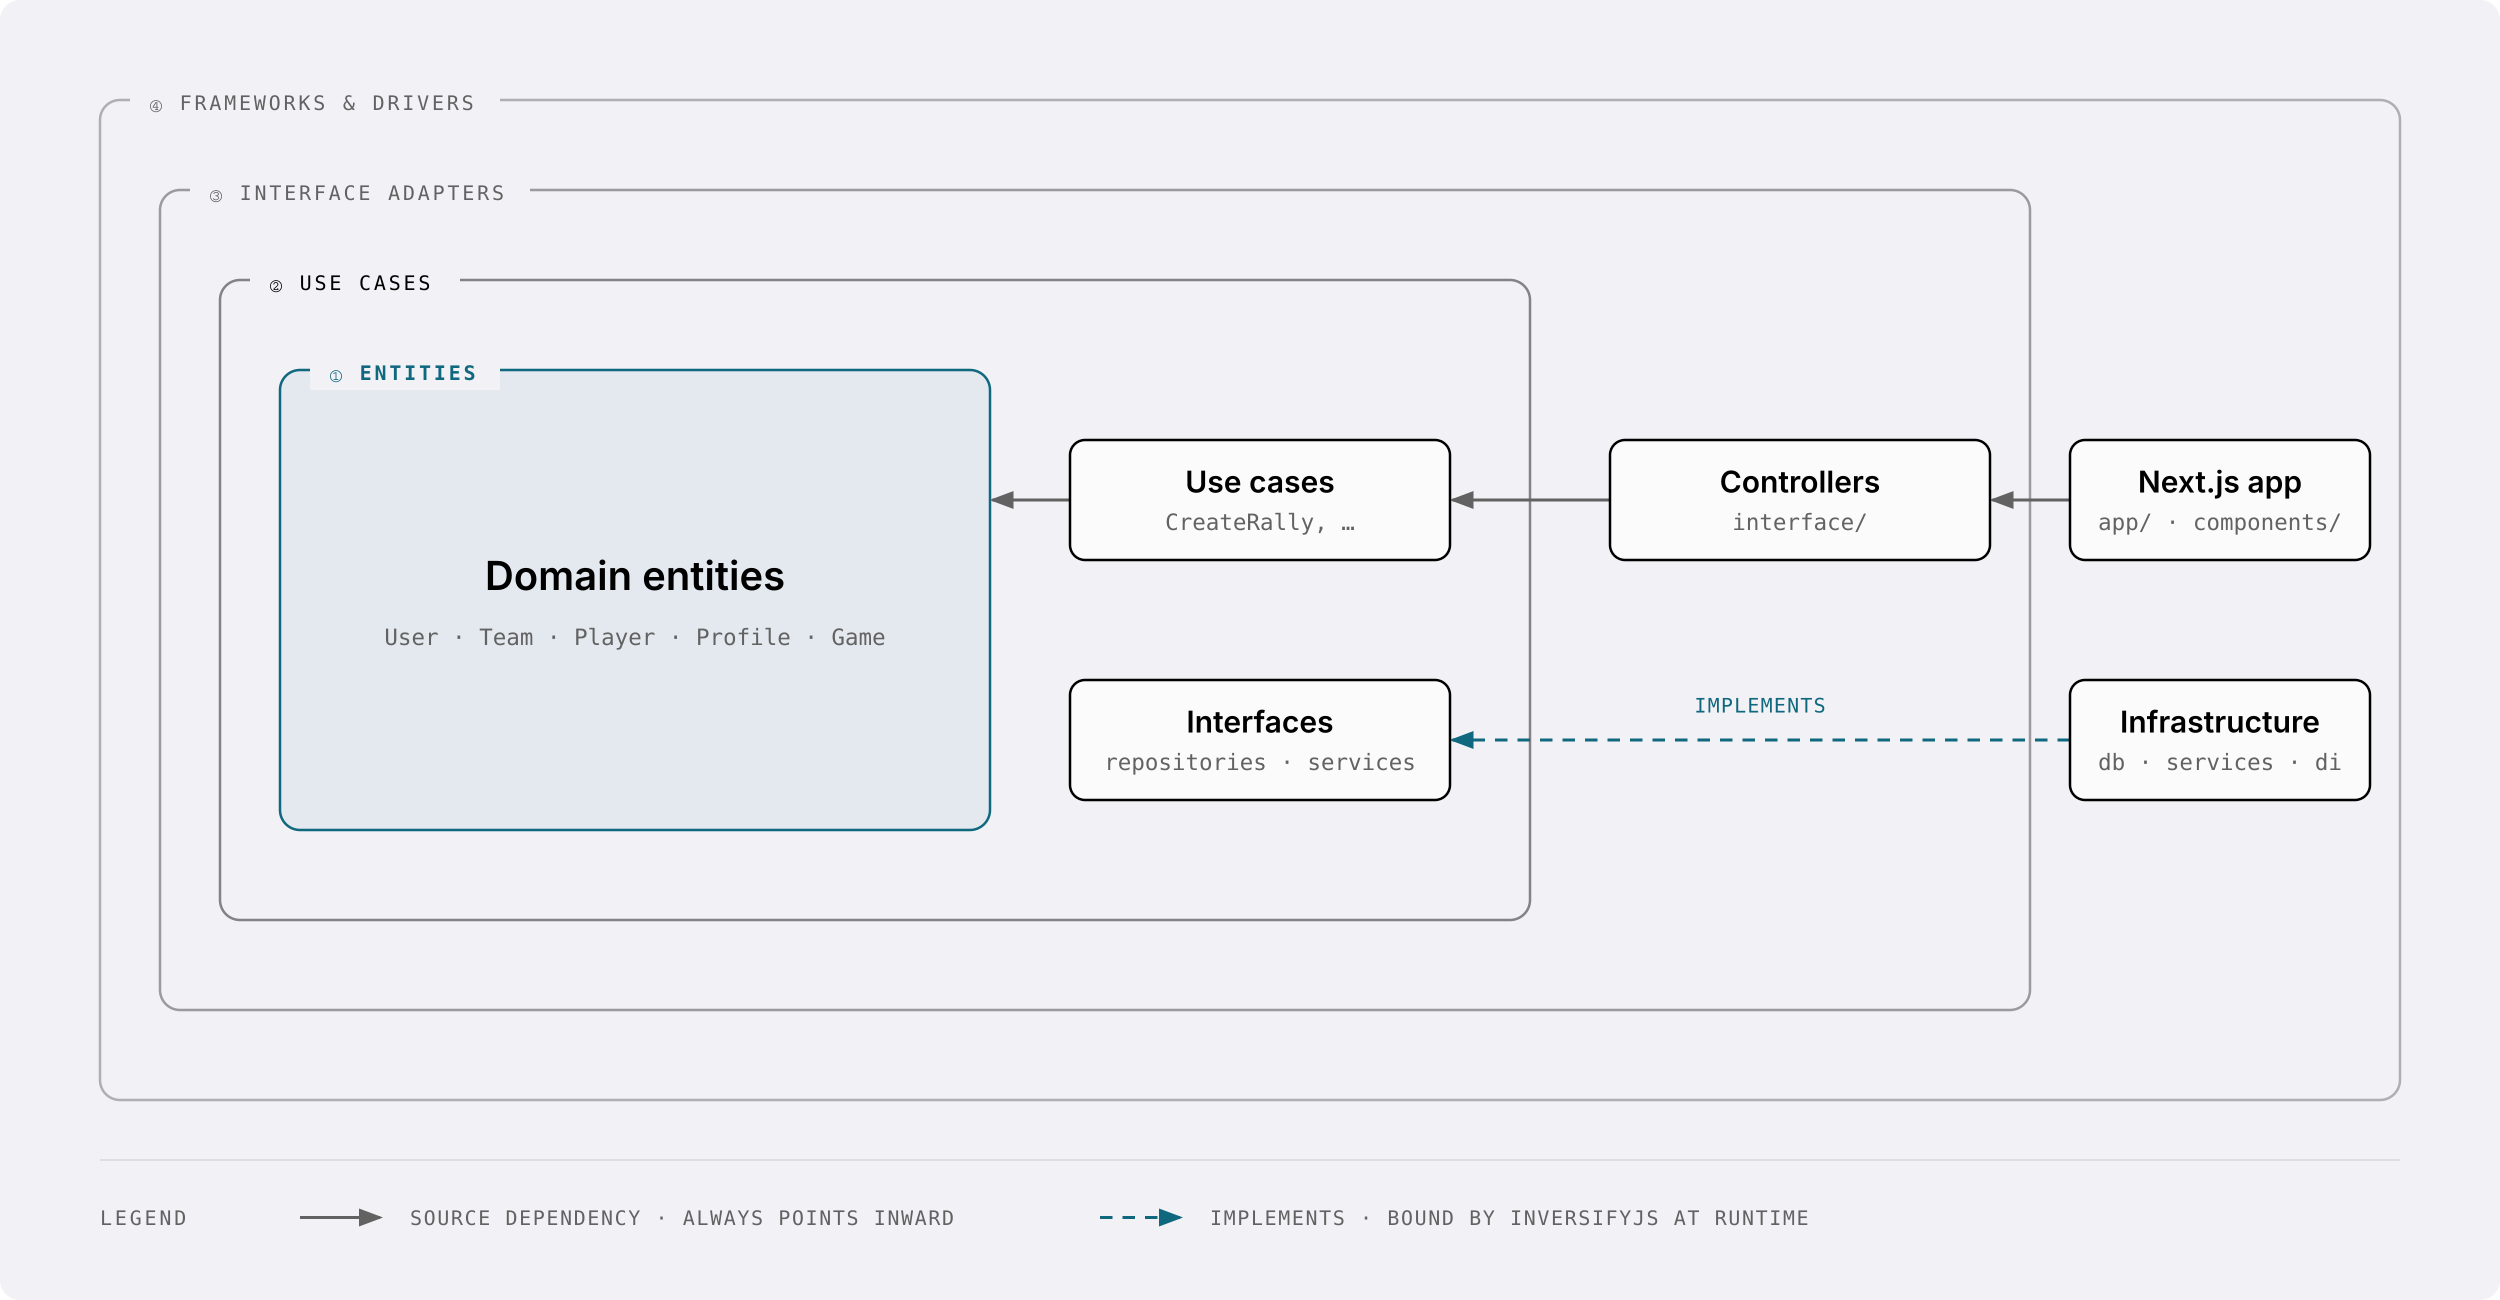
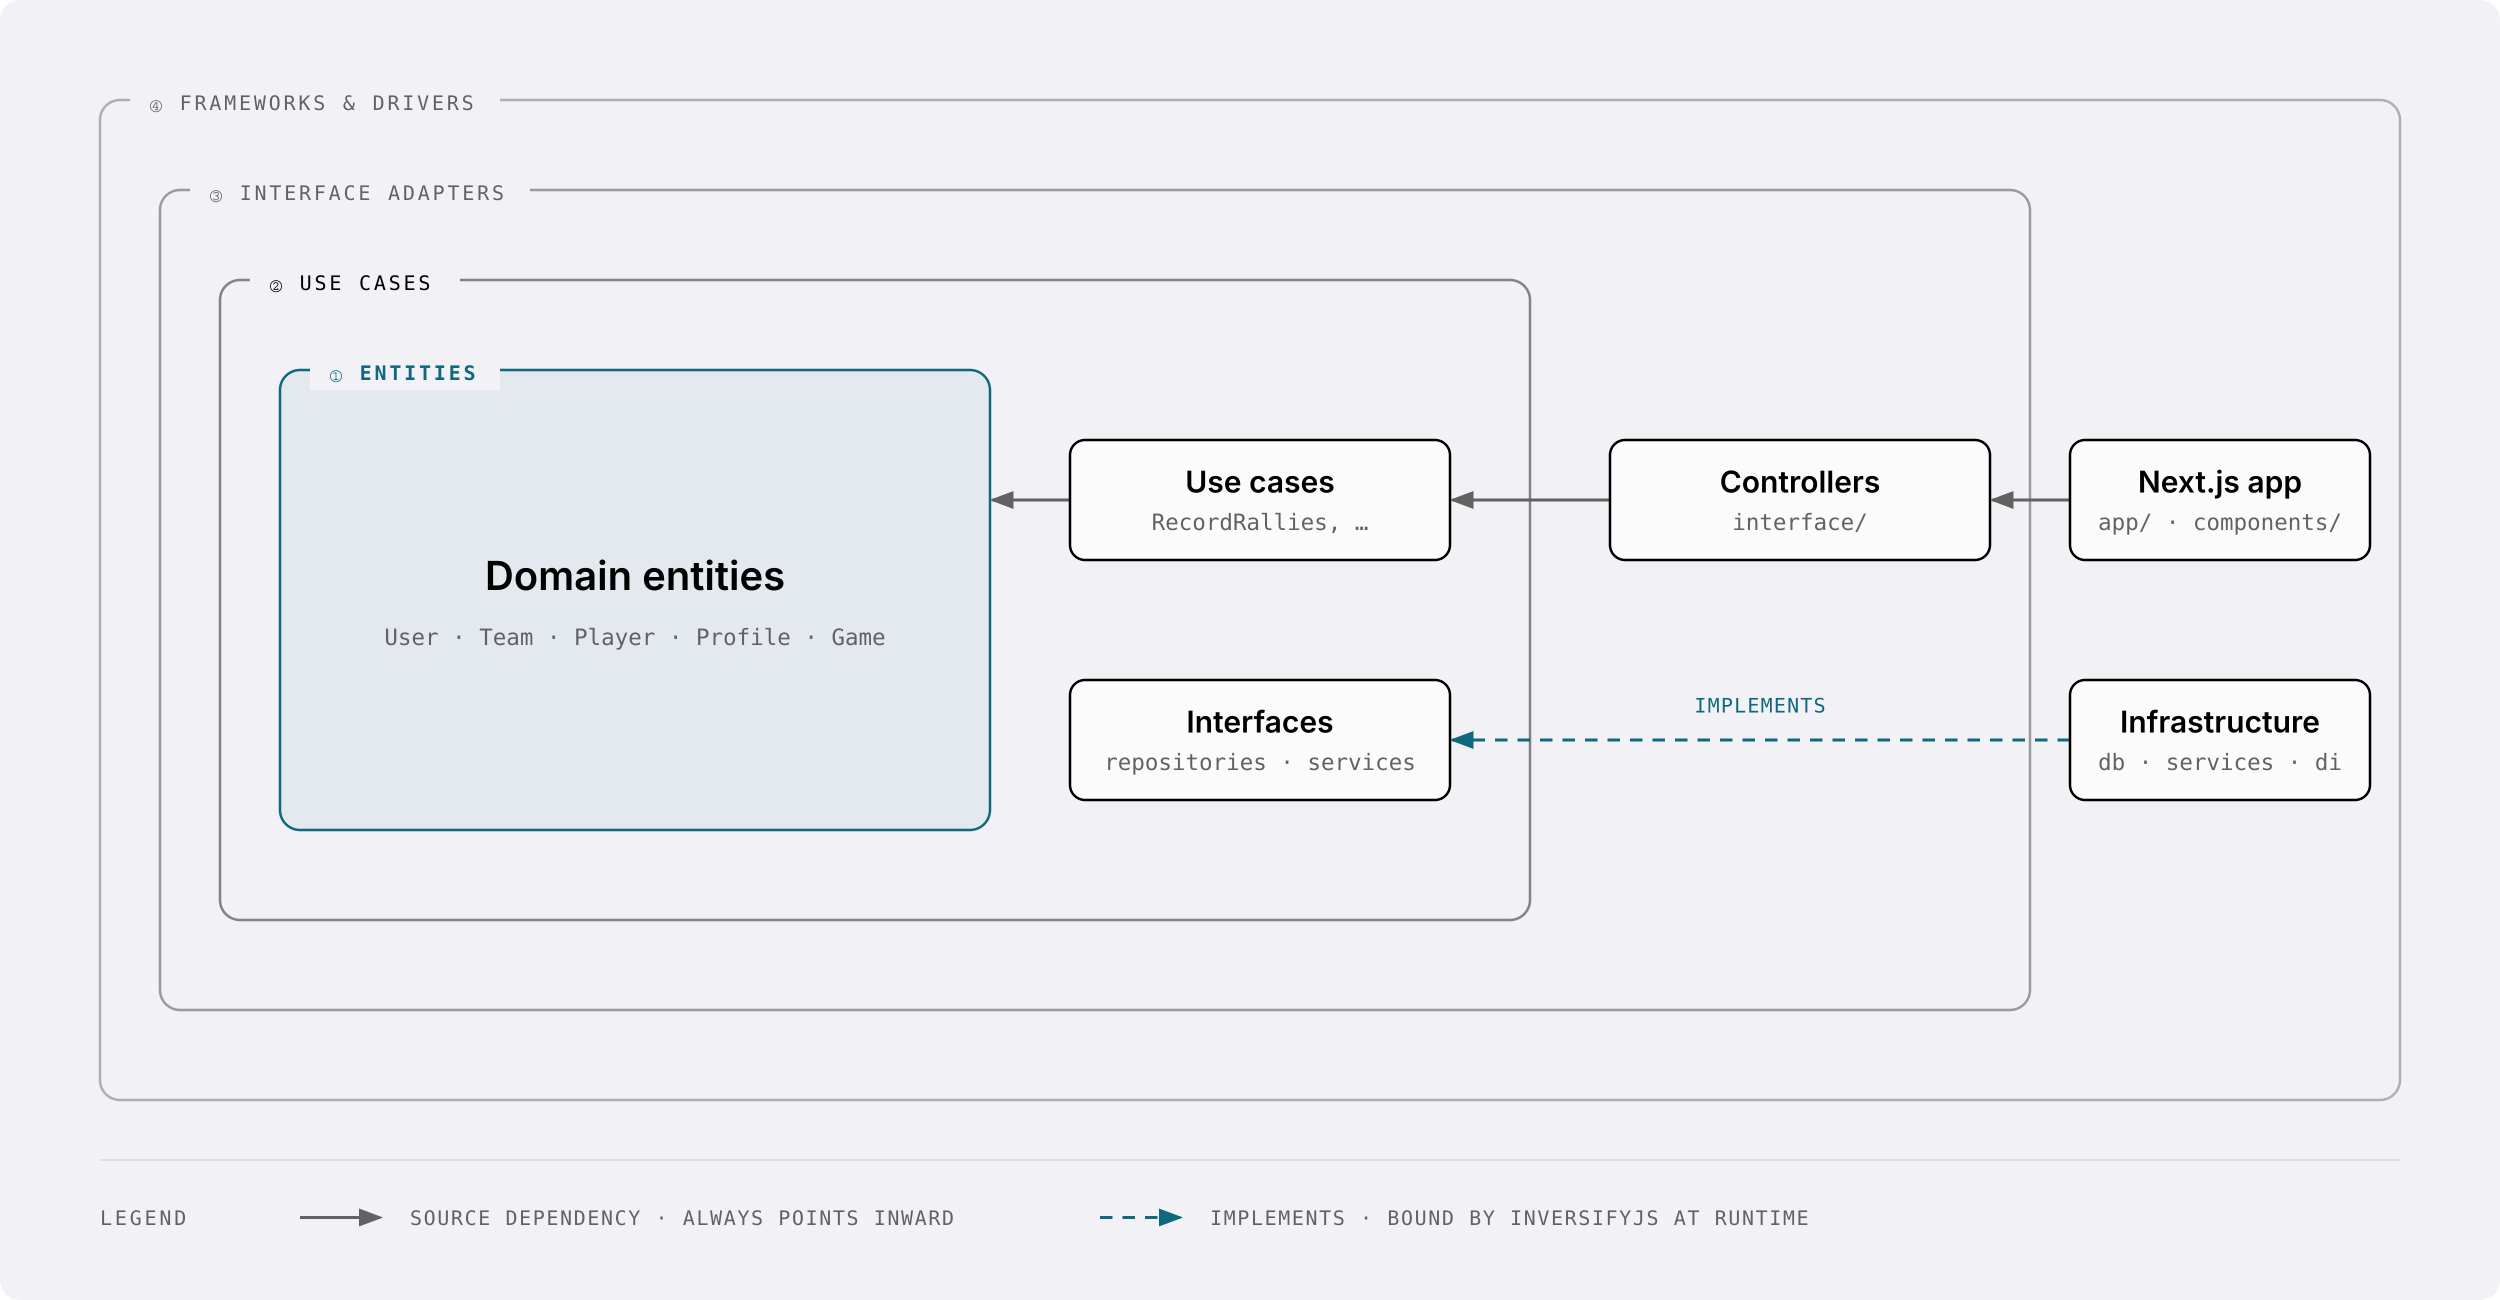
<svg xmlns="http://www.w3.org/2000/svg" viewBox="0 0 1000 520" role="img" aria-labelledby="architecture-title architecture-desc">
  <defs>
    <style>
      .paper { fill: #f2f2f6; }
      .ink { fill: #000000; }
      .muted { fill: #626262; }
      .accent-t { fill: #10687e; }
      .r1 { fill: none; stroke: rgba(0,0,0,0.28); }
      .r2 { fill: none; stroke: rgba(0,0,0,0.36); }
      .r3 { fill: none; stroke: rgba(0,0,0,0.46); }
      .core { fill: rgba(16,104,126,0.07); stroke: #10687e; }
      .node { fill: #fbfbfb; stroke: #000000; }
      .wire { stroke: #626262; fill: none; }
      .wire-accent { stroke: #10687e; fill: none; }
      .rule { stroke: #dddee5; }
      .head { fill: #626262; }
      .head-accent { fill: #10687e; }
      text { font-family: 'Geist', ui-sans-serif, system-ui, -apple-system, 'Segoe UI', sans-serif; }
      .mono { font-family: 'Geist Mono', ui-monospace, SFMono-Regular, Menlo, monospace; }
      @media (prefers-color-scheme: dark) {
        .paper { fill: #020a17; }
        .ink { fill: #f4f5f6; }
        .muted { fill: #94a3b8; }
        .accent-t { fill: #22a3c3; }
        .r1 { fill: none; stroke: rgba(244,245,246,0.22); }
        .r2 { fill: none; stroke: rgba(244,245,246,0.30); }
        .r3 { fill: none; stroke: rgba(244,245,246,0.40); }
        .core { fill: rgba(34,163,195,0.10); stroke: #22a3c3; }
        .node { fill: #1d232d; stroke: #94a3b8; }
        .wire { stroke: #94a3b8; }
        .wire-accent { stroke: #22a3c3; }
        .rule { stroke: #344867; }
        .head { fill: #94a3b8; }
        .head-accent { fill: #22a3c3; }
      }
    </style>
    <marker id="architecture-arrow" markerWidth="8" markerHeight="6" refX="7" refY="3" orient="auto">
      <polygon class="head" points="0 0, 8 3, 0 6" />
    </marker>
    <marker id="architecture-arrow-accent" markerWidth="8" markerHeight="6" refX="7" refY="3" orient="auto">
      <polygon class="head-accent" points="0 0, 8 3, 0 6" />
    </marker>
  </defs>
  <rect class="paper" width="1000" height="520" rx="8" />
  <rect class="r1" x="40" y="40" width="920" height="400" rx="8" stroke-width="1" />
  <rect class="r2" x="64" y="76" width="748" height="328" rx="8" stroke-width="1" />
  <rect class="r3" x="88" y="112" width="524" height="256" rx="8" stroke-width="1" />
  <rect class="core" x="112" y="148" width="284" height="184" rx="8" stroke-width="1" />
  <rect class="paper" x="52" y="32" width="148" height="16" />
  <text class="mono muted" x="60" y="44" font-size="8" letter-spacing="0.14em">④ FRAMEWORKS &amp; DRIVERS</text>
  <rect class="paper" x="76" y="68" width="136" height="16" />
  <text class="mono muted" x="84" y="80" font-size="8" letter-spacing="0.14em">③ INTERFACE ADAPTERS</text>
  <rect class="paper" x="100" y="104" width="84" height="16" />
  <text class="mono ink" x="108" y="116" font-size="8" letter-spacing="0.14em">② USE CASES</text>
  <rect class="paper" x="124" y="140" width="76" height="16" />
  <text class="mono accent-t" x="132" y="152" font-size="8" letter-spacing="0.14em" font-weight="600">① ENTITIES</text>
  <line class="wire" x1="828" y1="200" x2="797" y2="200" stroke-width="1.2" marker-end="url(#architecture-arrow)" />
  <line class="wire" x1="644" y1="200" x2="581" y2="200" stroke-width="1.2" marker-end="url(#architecture-arrow)" />
  <line class="wire" x1="428" y1="200" x2="397" y2="200" stroke-width="1.2" marker-end="url(#architecture-arrow)" />
  <line class="wire-accent" x1="828" y1="296" x2="581" y2="296" stroke-width="1.2" stroke-dasharray="5,4" marker-end="url(#architecture-arrow-accent)" />
  <rect class="paper" x="664" y="276" width="80" height="12" rx="2" />
  <text class="mono accent-t" x="704" y="285" font-size="8" text-anchor="middle" letter-spacing="0.06em">IMPLEMENTS</text>
  <rect class="node" x="828" y="176" width="120" height="48" rx="6" stroke-width="1" />
  <text class="ink" x="888" y="197" font-size="12" font-weight="600" text-anchor="middle">Next.js app</text>
  <text class="mono muted" x="888" y="212" font-size="9" text-anchor="middle">app/ · components/</text>
  <rect class="node" x="828" y="272" width="120" height="48" rx="6" stroke-width="1" />
  <text class="ink" x="888" y="293" font-size="12" font-weight="600" text-anchor="middle">Infrastructure</text>
  <text class="mono muted" x="888" y="308" font-size="9" text-anchor="middle">db · services · di</text>
  <rect class="node" x="644" y="176" width="152" height="48" rx="6" stroke-width="1" />
  <text class="ink" x="720" y="197" font-size="12" font-weight="600" text-anchor="middle">Controllers</text>
  <text class="mono muted" x="720" y="212" font-size="9" text-anchor="middle">interface/</text>
  <rect class="node" x="428" y="176" width="152" height="48" rx="6" stroke-width="1" />
  <text class="ink" x="504" y="197" font-size="12" font-weight="600" text-anchor="middle">Use cases</text>
-   <text class="mono muted" x="504" y="212" font-size="9" text-anchor="middle">CreateRally, …</text>
+   <text class="mono muted" x="504" y="212" font-size="9" text-anchor="middle">RecordRallies, …</text>
  <rect class="node" x="428" y="272" width="152" height="48" rx="6" stroke-width="1" />
  <text class="ink" x="504" y="293" font-size="12" font-weight="600" text-anchor="middle">Interfaces</text>
  <text class="mono muted" x="504" y="308" font-size="9" text-anchor="middle">repositories · services</text>
  <text class="ink" x="254" y="236" font-size="16" font-weight="600" text-anchor="middle">Domain entities</text>
  <text class="mono muted" x="254" y="258" font-size="9" text-anchor="middle">User · Team · Player · Profile · Game</text>
  <line class="rule" x1="40" y1="464" x2="960" y2="464" stroke-width="0.8" />
  <text class="mono muted" x="40" y="490" font-size="8" letter-spacing="0.14em">LEGEND</text>
  <line class="wire" x1="120" y1="487" x2="152" y2="487" stroke-width="1.2" marker-end="url(#architecture-arrow)" />
  <text class="mono muted" x="164" y="490" font-size="8" letter-spacing="0.08em">SOURCE DEPENDENCY · ALWAYS POINTS INWARD</text>
  <line class="wire-accent" x1="440" y1="487" x2="472" y2="487" stroke-width="1.2" stroke-dasharray="5,4" marker-end="url(#architecture-arrow-accent)" />
  <text class="mono muted" x="484" y="490" font-size="8" letter-spacing="0.08em">IMPLEMENTS · BOUND BY INVERSIFYJS AT RUNTIME</text>
</svg>
